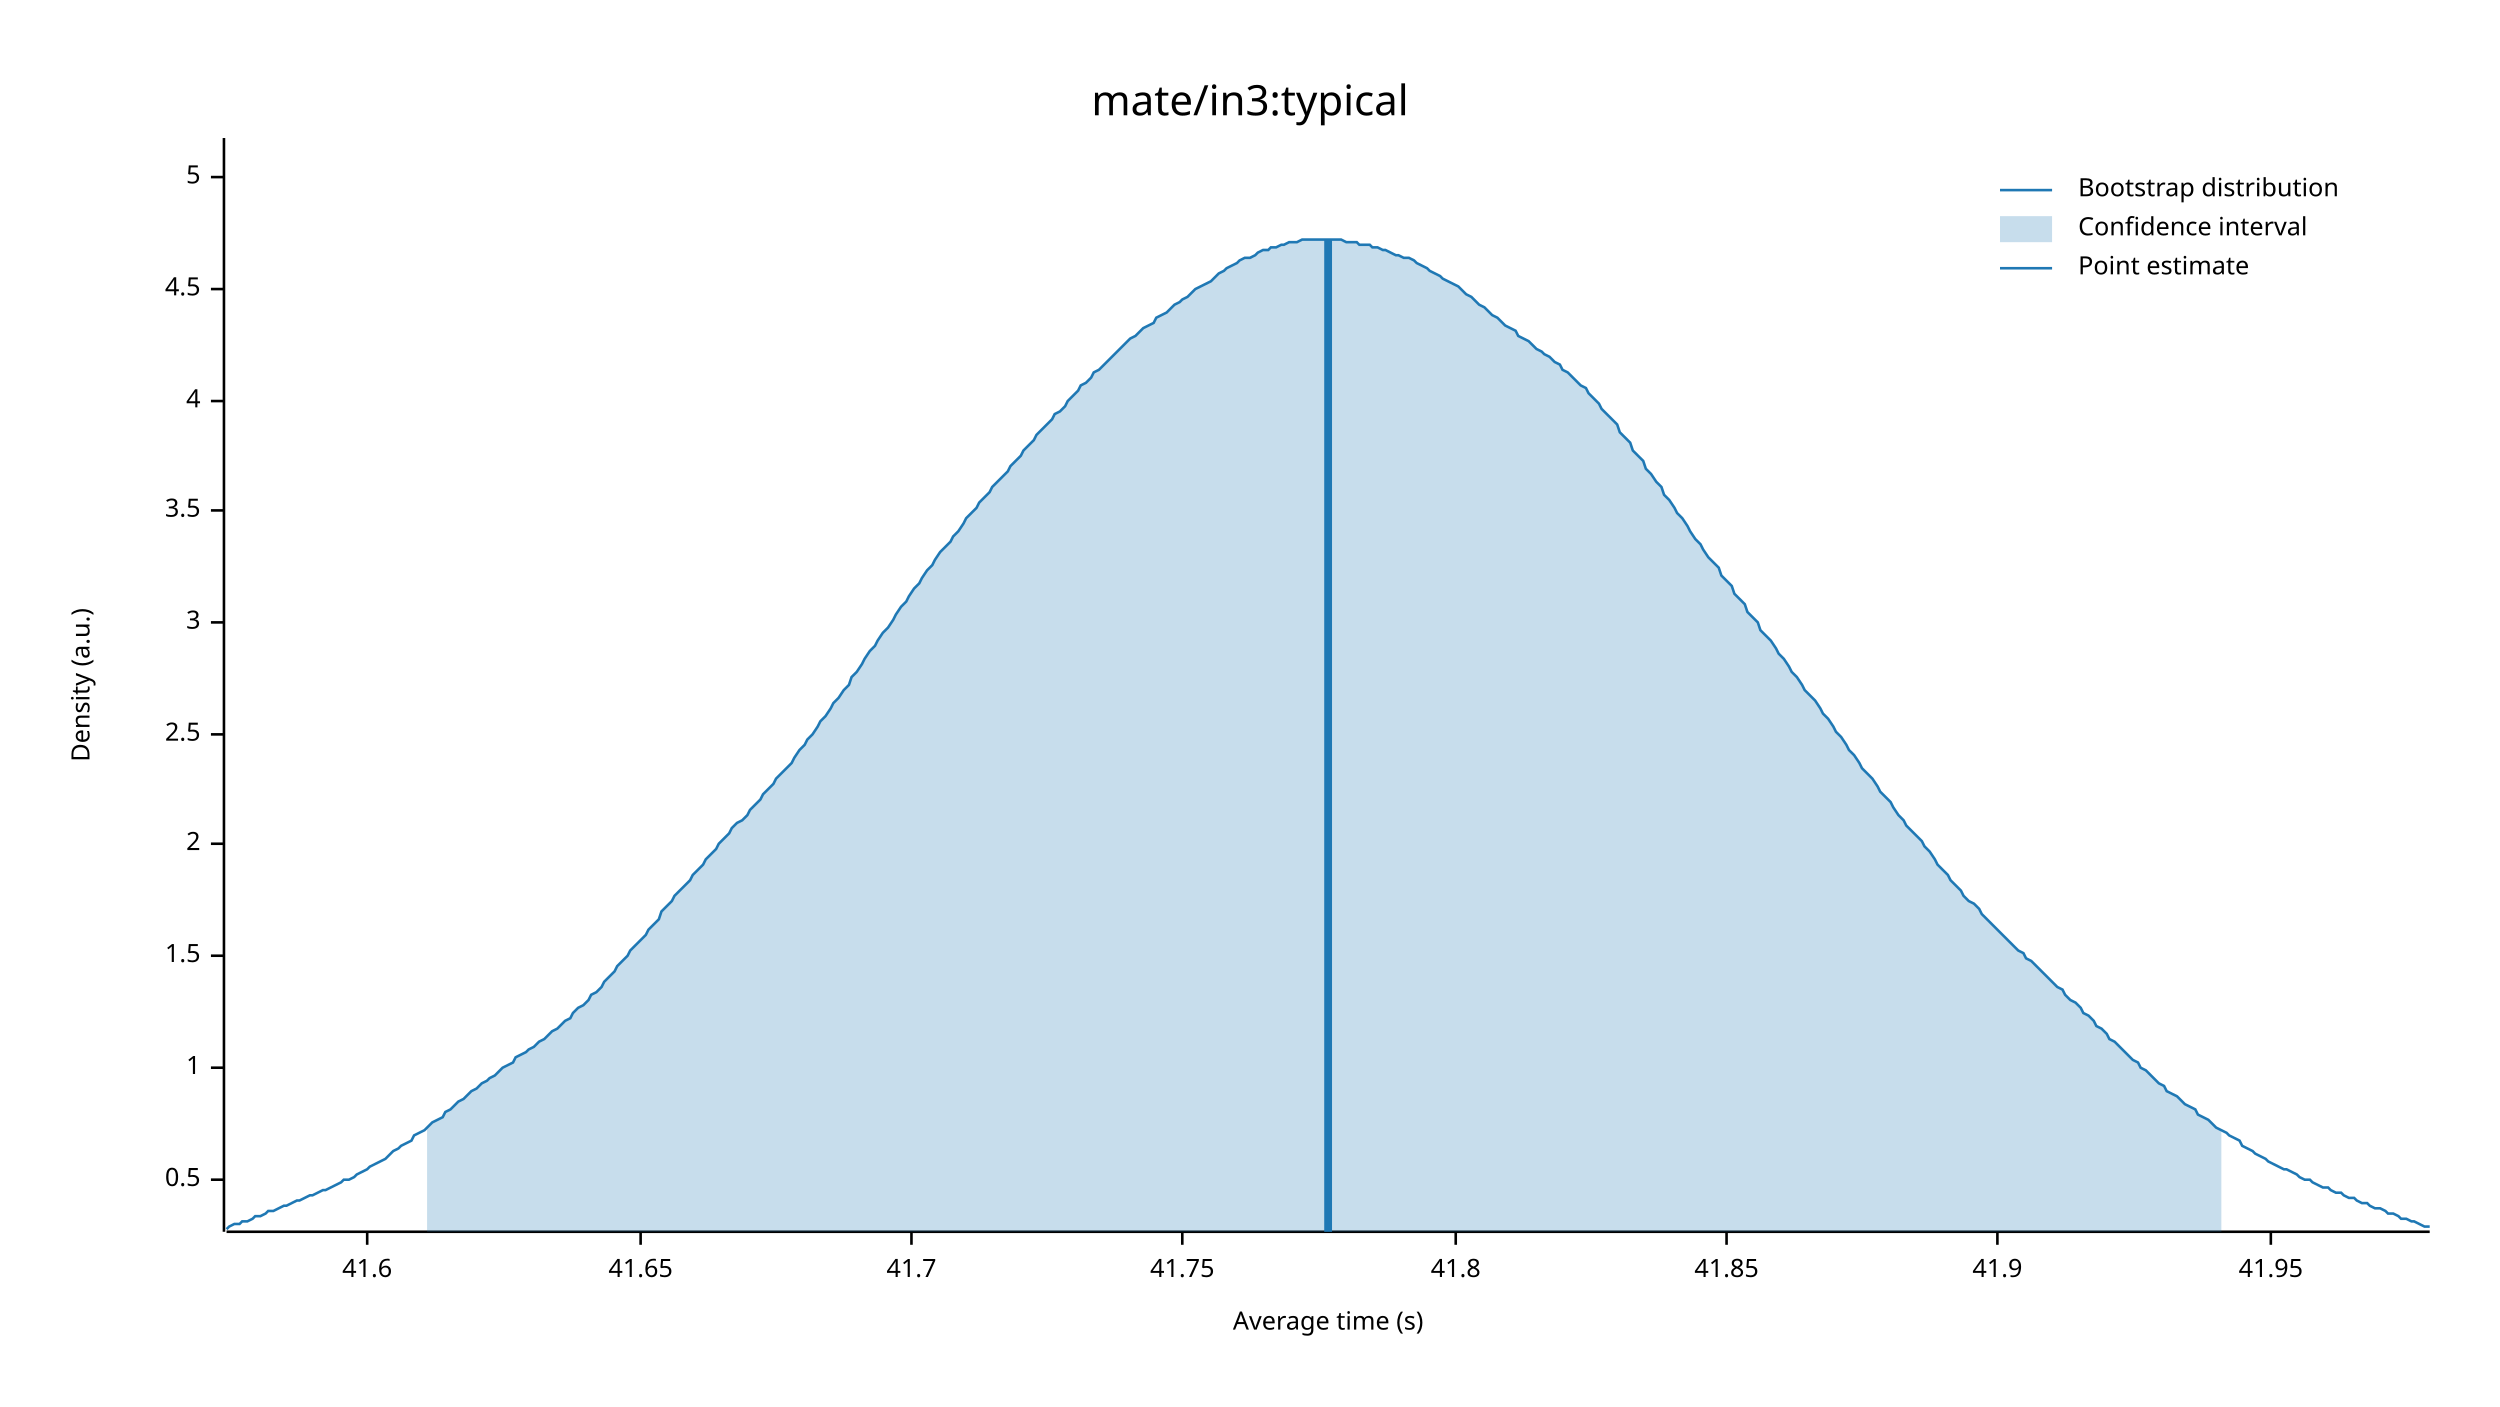
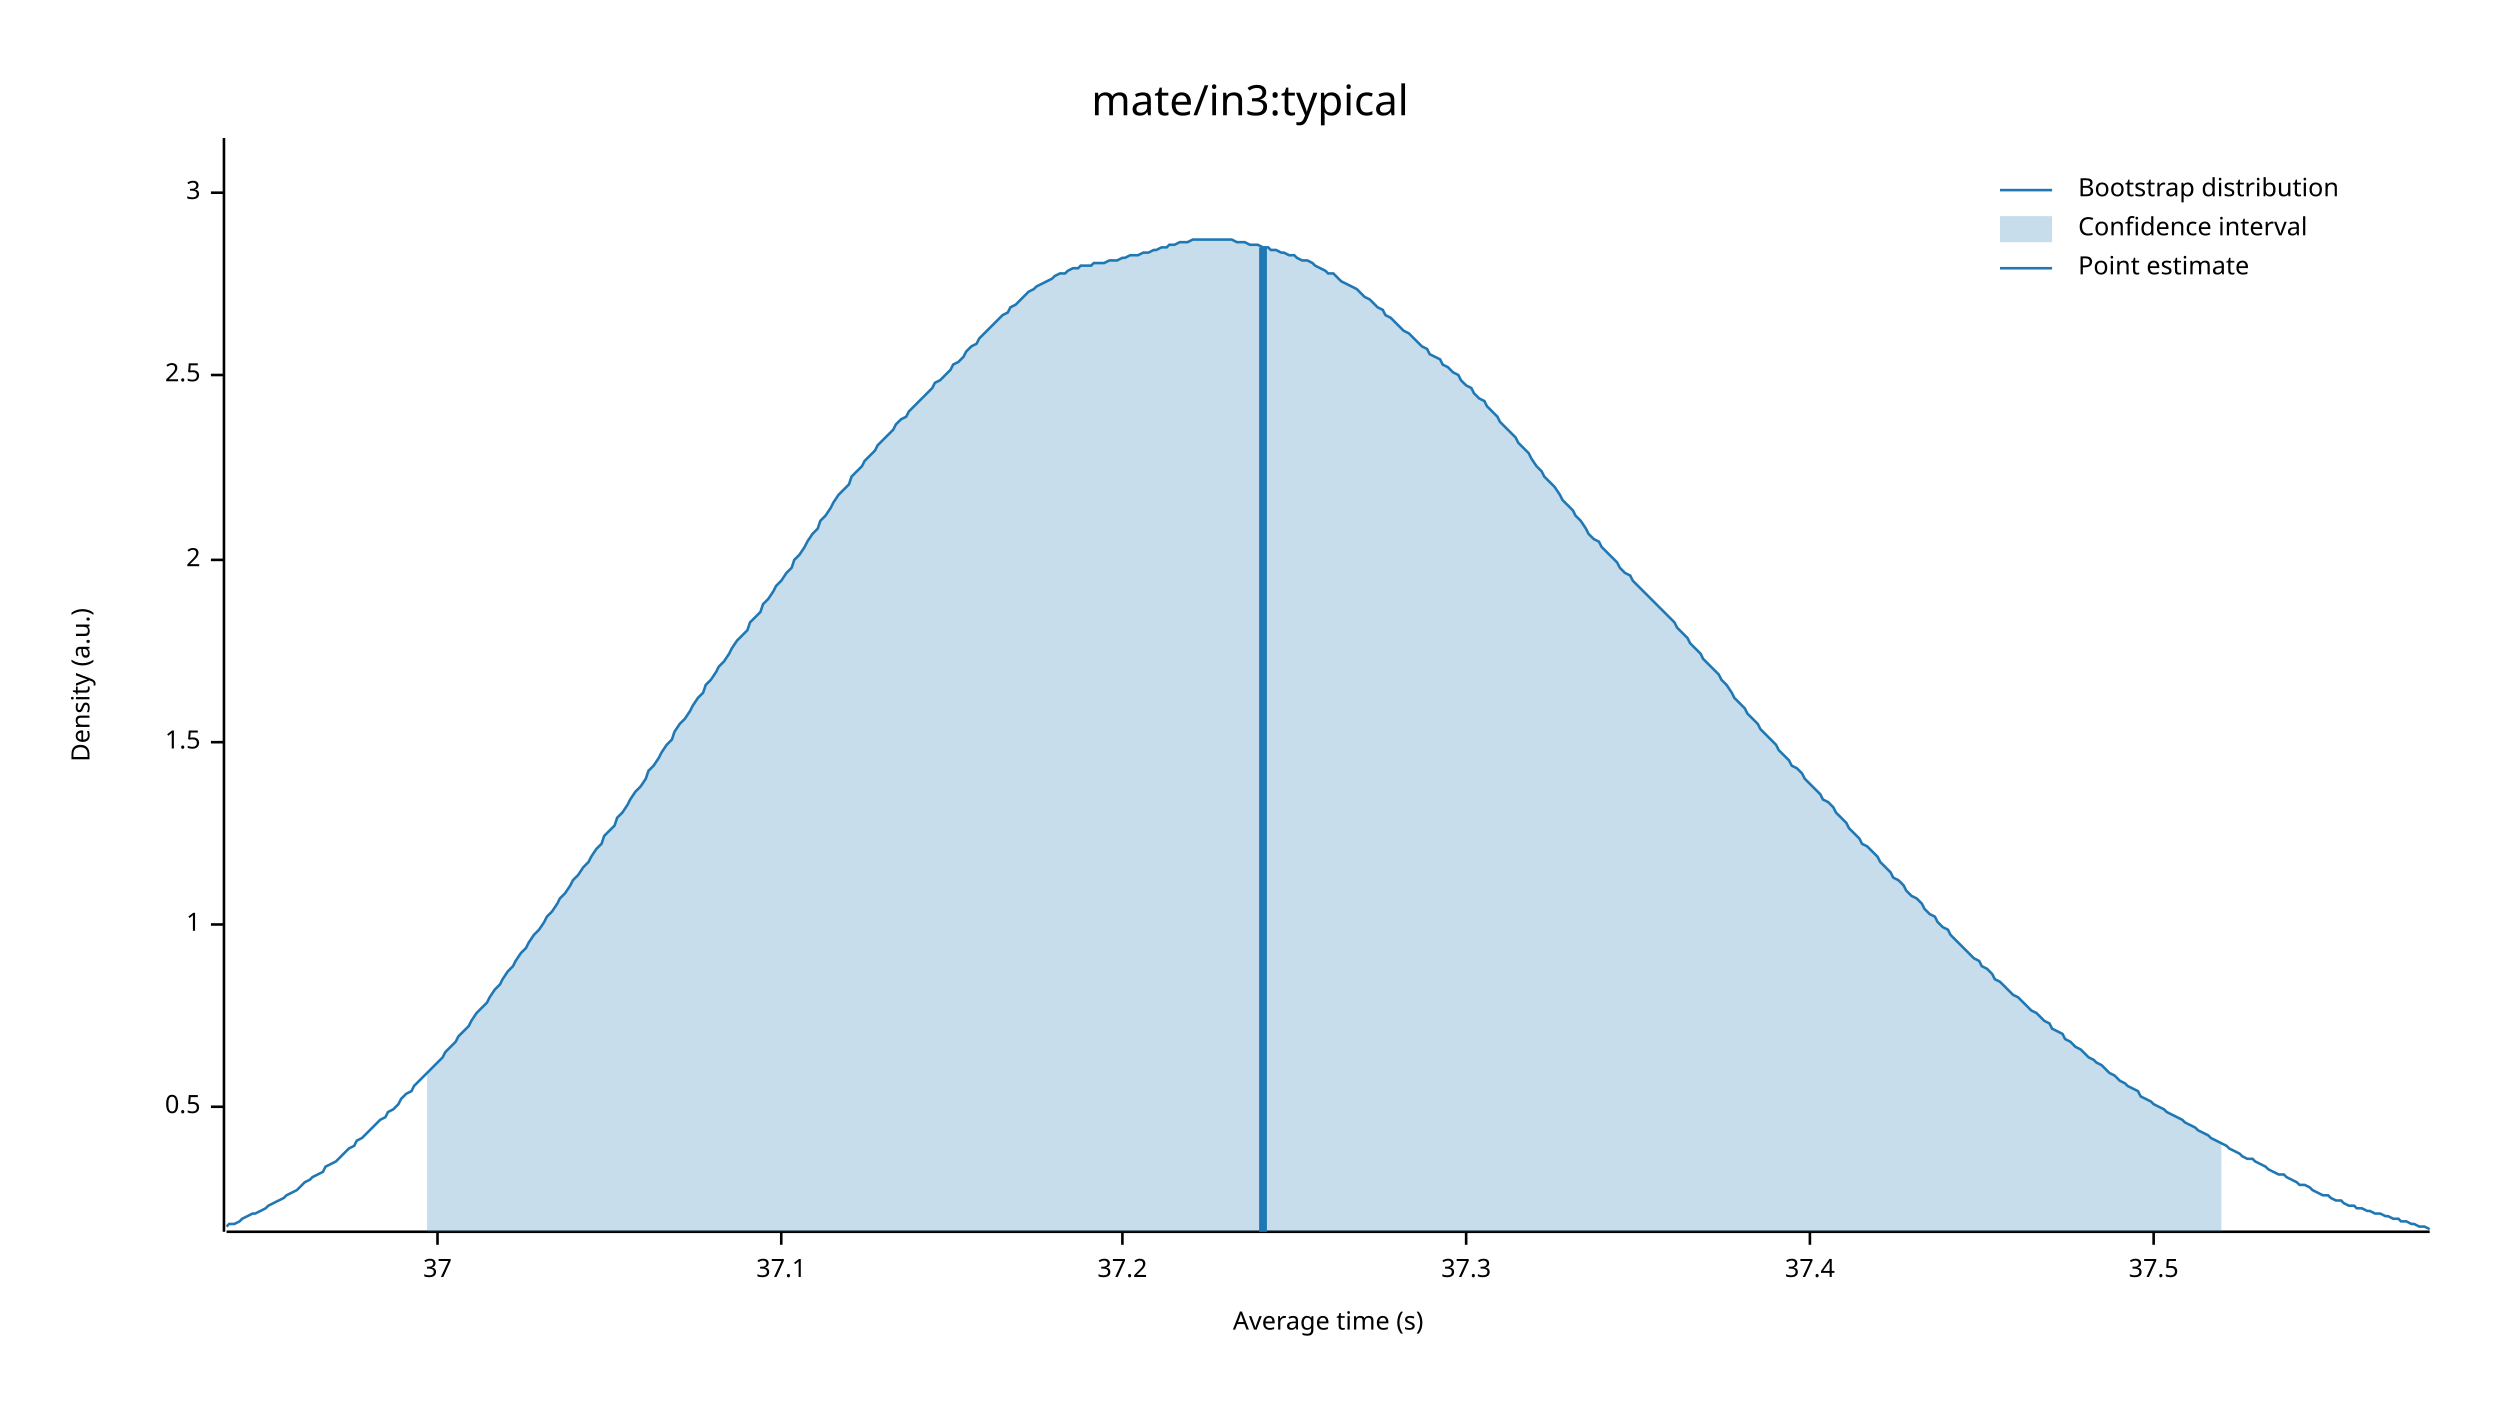
<svg xmlns="http://www.w3.org/2000/svg" width="960" height="540" viewBox="0 0 960 540">
  <text x="480" y="32" dy="0.76em" text-anchor="middle" font-family="sans-serif" font-size="16.129" opacity="1" fill="#000000">
mate/in3:typical
</text>
  <text x="27" y="263" dy="0.76em" text-anchor="middle" font-family="sans-serif" font-size="9.677" opacity="1" fill="#000000" transform="rotate(270, 27, 263)">
Density (a.u.)
</text>
  <text x="510" y="513" dy="-0.5ex" text-anchor="middle" font-family="sans-serif" font-size="9.677" opacity="1" fill="#000000">
Average time (s)
</text>
  <polyline fill="none" opacity="1" stroke="#000000" stroke-width="1" points="86,53 86,473 " />
-   <text x="77" y="453" dy="0.5ex" text-anchor="end" font-family="sans-serif" font-size="9.677" opacity="1" fill="#000000">
+   <text x="77" y="425" dy="0.5ex" text-anchor="end" font-family="sans-serif" font-size="9.677" opacity="1" fill="#000000">
0.5
</text>
-   <polyline fill="none" opacity="1" stroke="#000000" stroke-width="1" points="81,453 86,453 " />
-   <text x="77" y="410" dy="0.5ex" text-anchor="end" font-family="sans-serif" font-size="9.677" opacity="1" fill="#000000">
+   <polyline fill="none" opacity="1" stroke="#000000" stroke-width="1" points="81,425 86,425 " />
+   <text x="77" y="355" dy="0.5ex" text-anchor="end" font-family="sans-serif" font-size="9.677" opacity="1" fill="#000000">
1
</text>
-   <polyline fill="none" opacity="1" stroke="#000000" stroke-width="1" points="81,410 86,410 " />
-   <text x="77" y="367" dy="0.5ex" text-anchor="end" font-family="sans-serif" font-size="9.677" opacity="1" fill="#000000">
+   <polyline fill="none" opacity="1" stroke="#000000" stroke-width="1" points="81,355 86,355 " />
+   <text x="77" y="285" dy="0.5ex" text-anchor="end" font-family="sans-serif" font-size="9.677" opacity="1" fill="#000000">
1.5
</text>
-   <polyline fill="none" opacity="1" stroke="#000000" stroke-width="1" points="81,367 86,367 " />
-   <text x="77" y="324" dy="0.5ex" text-anchor="end" font-family="sans-serif" font-size="9.677" opacity="1" fill="#000000">
+   <polyline fill="none" opacity="1" stroke="#000000" stroke-width="1" points="81,285 86,285 " />
+   <text x="77" y="215" dy="0.5ex" text-anchor="end" font-family="sans-serif" font-size="9.677" opacity="1" fill="#000000">
2
</text>
-   <polyline fill="none" opacity="1" stroke="#000000" stroke-width="1" points="81,324 86,324 " />
-   <text x="77" y="282" dy="0.5ex" text-anchor="end" font-family="sans-serif" font-size="9.677" opacity="1" fill="#000000">
+   <polyline fill="none" opacity="1" stroke="#000000" stroke-width="1" points="81,215 86,215 " />
+   <text x="77" y="144" dy="0.5ex" text-anchor="end" font-family="sans-serif" font-size="9.677" opacity="1" fill="#000000">
2.5
</text>
-   <polyline fill="none" opacity="1" stroke="#000000" stroke-width="1" points="81,282 86,282 " />
-   <text x="77" y="239" dy="0.5ex" text-anchor="end" font-family="sans-serif" font-size="9.677" opacity="1" fill="#000000">
+   <polyline fill="none" opacity="1" stroke="#000000" stroke-width="1" points="81,144 86,144 " />
+   <text x="77" y="74" dy="0.5ex" text-anchor="end" font-family="sans-serif" font-size="9.677" opacity="1" fill="#000000">
3
</text>
-   <polyline fill="none" opacity="1" stroke="#000000" stroke-width="1" points="81,239 86,239 " />
-   <text x="77" y="196" dy="0.5ex" text-anchor="end" font-family="sans-serif" font-size="9.677" opacity="1" fill="#000000">
- 3.5
+   <polyline fill="none" opacity="1" stroke="#000000" stroke-width="1" points="81,74 86,74 " />
+   <polyline fill="none" opacity="1" stroke="#000000" stroke-width="1" points="87,473 933,473 " />
+   <text x="168" y="483" dy="0.76em" text-anchor="middle" font-family="sans-serif" font-size="9.677" opacity="1" fill="#000000">
+ 37
</text>
-   <polyline fill="none" opacity="1" stroke="#000000" stroke-width="1" points="81,196 86,196 " />
-   <text x="77" y="154" dy="0.5ex" text-anchor="end" font-family="sans-serif" font-size="9.677" opacity="1" fill="#000000">
- 4
+   <polyline fill="none" opacity="1" stroke="#000000" stroke-width="1" points="168,473 168,478 " />
+   <text x="300" y="483" dy="0.76em" text-anchor="middle" font-family="sans-serif" font-size="9.677" opacity="1" fill="#000000">
+ 37.1
</text>
-   <polyline fill="none" opacity="1" stroke="#000000" stroke-width="1" points="81,154 86,154 " />
-   <text x="77" y="111" dy="0.5ex" text-anchor="end" font-family="sans-serif" font-size="9.677" opacity="1" fill="#000000">
- 4.5
+   <polyline fill="none" opacity="1" stroke="#000000" stroke-width="1" points="300,473 300,478 " />
+   <text x="431" y="483" dy="0.76em" text-anchor="middle" font-family="sans-serif" font-size="9.677" opacity="1" fill="#000000">
+ 37.2
</text>
-   <polyline fill="none" opacity="1" stroke="#000000" stroke-width="1" points="81,111 86,111 " />
-   <text x="77" y="68" dy="0.5ex" text-anchor="end" font-family="sans-serif" font-size="9.677" opacity="1" fill="#000000">
- 5
+   <polyline fill="none" opacity="1" stroke="#000000" stroke-width="1" points="431,473 431,478 " />
+   <text x="563" y="483" dy="0.76em" text-anchor="middle" font-family="sans-serif" font-size="9.677" opacity="1" fill="#000000">
+ 37.3
</text>
-   <polyline fill="none" opacity="1" stroke="#000000" stroke-width="1" points="81,68 86,68 " />
-   <polyline fill="none" opacity="1" stroke="#000000" stroke-width="1" points="87,473 933,473 " />
-   <text x="141" y="483" dy="0.76em" text-anchor="middle" font-family="sans-serif" font-size="9.677" opacity="1" fill="#000000">
- 41.6
+   <polyline fill="none" opacity="1" stroke="#000000" stroke-width="1" points="563,473 563,478 " />
+   <text x="695" y="483" dy="0.76em" text-anchor="middle" font-family="sans-serif" font-size="9.677" opacity="1" fill="#000000">
+ 37.4
</text>
-   <polyline fill="none" opacity="1" stroke="#000000" stroke-width="1" points="141,473 141,478 " />
-   <text x="246" y="483" dy="0.76em" text-anchor="middle" font-family="sans-serif" font-size="9.677" opacity="1" fill="#000000">
- 41.65
+   <polyline fill="none" opacity="1" stroke="#000000" stroke-width="1" points="695,473 695,478 " />
+   <text x="827" y="483" dy="0.76em" text-anchor="middle" font-family="sans-serif" font-size="9.677" opacity="1" fill="#000000">
+ 37.5
</text>
-   <polyline fill="none" opacity="1" stroke="#000000" stroke-width="1" points="246,473 246,478 " />
-   <text x="350" y="483" dy="0.76em" text-anchor="middle" font-family="sans-serif" font-size="9.677" opacity="1" fill="#000000">
- 41.7
- </text>
-   <polyline fill="none" opacity="1" stroke="#000000" stroke-width="1" points="350,473 350,478 " />
-   <text x="454" y="483" dy="0.76em" text-anchor="middle" font-family="sans-serif" font-size="9.677" opacity="1" fill="#000000">
- 41.75
- </text>
-   <polyline fill="none" opacity="1" stroke="#000000" stroke-width="1" points="454,473 454,478 " />
-   <text x="559" y="483" dy="0.76em" text-anchor="middle" font-family="sans-serif" font-size="9.677" opacity="1" fill="#000000">
- 41.8
- </text>
-   <polyline fill="none" opacity="1" stroke="#000000" stroke-width="1" points="559,473 559,478 " />
-   <text x="663" y="483" dy="0.76em" text-anchor="middle" font-family="sans-serif" font-size="9.677" opacity="1" fill="#000000">
- 41.85
- </text>
-   <polyline fill="none" opacity="1" stroke="#000000" stroke-width="1" points="663,473 663,478 " />
-   <text x="767" y="483" dy="0.76em" text-anchor="middle" font-family="sans-serif" font-size="9.677" opacity="1" fill="#000000">
- 41.9
- </text>
-   <polyline fill="none" opacity="1" stroke="#000000" stroke-width="1" points="767,473 767,478 " />
-   <text x="872" y="483" dy="0.76em" text-anchor="middle" font-family="sans-serif" font-size="9.677" opacity="1" fill="#000000">
- 41.95
- </text>
-   <polyline fill="none" opacity="1" stroke="#000000" stroke-width="1" points="872,473 872,478 " />
-   <polyline fill="none" opacity="1" stroke="#1F78B4" stroke-width="1" points="87,472 88,471 90,470 92,470 93,469 95,469 97,468 98,467 100,467 102,466 103,465 105,465 107,464 109,463 110,463 112,462 114,461 115,461 117,460 119,459 120,459 122,458 124,457 125,457 127,456 129,455 131,454 132,453 134,453 136,452 137,451 139,450 141,449 142,448 144,447 146,446 148,445 149,444 151,442 153,441 154,440 156,439 158,438 159,436 161,435 163,434 164,433 166,431 168,430 170,429 171,427 173,426 175,424 176,423 178,422 180,420 181,419 183,418 185,416 187,415 188,414 190,413 192,411 193,410 195,409 197,408 198,406 200,405 202,404 203,403 205,402 207,400 209,399 210,398 212,396 214,395 215,394 217,392 219,391 220,389 222,387 224,386 226,384 227,382 229,381 231,379 232,377 234,375 236,373 237,371 239,369 241,367 242,365 244,363 246,361 248,359 249,357 251,355 253,353 254,350 256,348 258,346 259,344 261,342 263,340 265,338 266,336 268,334 270,332 271,330 273,328 275,326 276,324 278,322 280,320 281,318 283,316 285,315 287,313 288,311 290,309 292,307 293,305 295,303 297,301 298,299 300,297 302,295 304,293 305,291 307,288 309,286 310,284 312,282 314,279 315,277 317,275 319,272 320,270 322,268 324,265 326,263 327,260 329,258 331,255 332,253 334,250 336,248 337,246 339,243 341,241 343,238 344,236 346,233 348,231 349,229 351,226 353,224 354,222 356,219 358,217 359,215 361,212 363,210 365,208 366,206 368,204 370,201 371,199 373,197 375,195 376,193 378,191 380,189 381,187 383,185 385,183 387,181 388,179 390,177 392,175 393,173 395,171 397,169 398,167 400,165 402,163 404,161 405,159 407,158 409,156 410,154 412,152 414,150 415,148 417,147 419,145 420,143 422,142 424,140 426,138 427,137 429,135 431,133 432,132 434,130 436,129 437,128 439,126 441,125 443,124 444,122 446,121 448,120 449,119 451,117 453,116 454,115 456,114 458,112 459,111 461,110 463,109 465,108 466,107 468,105 470,104 471,103 473,102 475,101 476,100 478,99 480,99 482,98 483,97 485,96 487,96 488,95 490,95 492,94 493,94 495,93 497,93 498,93 500,92 502,92 504,92 505,92 507,92 509,92 510,92 512,92 514,92 515,92 517,93 519,93 521,93 522,94 524,94 526,94 527,95 529,95 531,96 532,96 534,97 536,98 537,98 539,99 541,99 543,100 544,101 546,102 548,103 549,104 551,105 553,106 554,107 556,108 558,109 560,110 561,111 563,113 565,114 566,115 568,117 570,118 571,119 573,121 575,122 576,123 578,125 580,126 582,127 583,129 585,130 587,131 588,132 590,134 592,135 593,136 595,137 597,139 599,140 600,142 602,143 604,145 605,146 607,148 609,149 610,151 612,153 614,155 615,157 617,159 619,161 621,163 622,166 624,168 626,170 627,173 629,175 631,177 632,180 634,182 636,185 638,187 639,190 641,192 643,195 644,197 646,199 648,202 649,204 651,207 653,209 654,211 656,214 658,216 660,218 661,221 663,223 665,225 666,228 668,230 670,232 671,235 673,237 675,239 676,242 678,244 680,246 682,249 683,251 685,253 687,256 688,258 690,260 692,263 693,265 695,267 697,269 699,272 700,274 702,276 704,279 705,281 707,283 709,286 710,288 712,290 714,293 715,295 717,297 719,299 721,302 722,304 724,306 726,308 727,310 729,313 731,315 732,317 734,319 736,321 738,323 739,325 741,327 743,330 744,332 746,334 748,336 749,338 751,340 753,342 754,344 756,346 758,347 760,349 761,351 763,353 765,355 766,356 768,358 770,360 771,361 773,363 775,365 777,366 778,368 780,369 782,371 783,372 785,374 787,376 788,377 790,379 792,380 793,382 795,384 797,385 799,387 800,389 802,390 804,392 805,394 807,395 809,397 810,399 812,400 814,402 816,404 817,405 819,407 821,408 822,410 824,411 826,413 827,414 829,416 831,417 832,419 834,420 836,421 838,423 839,424 841,425 843,426 844,428 846,429 848,430 849,431 851,433 853,434 855,435 856,436 858,437 860,438 861,440 863,441 865,442 866,443 868,444 870,445 871,446 873,447 875,448 877,449 878,449 880,450 882,451 883,452 885,453 887,453 888,454 890,455 892,456 894,456 895,457 897,458 899,458 900,459 902,460 904,460 905,461 907,462 909,462 910,463 912,464 914,464 916,465 917,466 919,466 921,467 922,468 924,468 926,469 927,469 929,470 931,471 933,471 " />
-   <polygon opacity="0.25" fill="#1F78B4" points="164,433 166,431 168,430 170,429 171,427 173,426 175,424 176,423 178,422 180,420 181,419 183,418 185,416 187,415 188,414 190,413 192,411 193,410 195,409 197,408 198,406 200,405 202,404 203,403 205,402 207,400 209,399 210,398 212,396 214,395 215,394 217,392 219,391 220,389 222,387 224,386 226,384 227,382 229,381 231,379 232,377 234,375 236,373 237,371 239,369 241,367 242,365 244,363 246,361 248,359 249,357 251,355 253,353 254,350 256,348 258,346 259,344 261,342 263,340 265,338 266,336 268,334 270,332 271,330 273,328 275,326 276,324 278,322 280,320 281,318 283,316 285,315 287,313 288,311 290,309 292,307 293,305 295,303 297,301 298,299 300,297 302,295 304,293 305,291 307,288 309,286 310,284 312,282 314,279 315,277 317,275 319,272 320,270 322,268 324,265 326,263 327,260 329,258 331,255 332,253 334,250 336,248 337,246 339,243 341,241 343,238 344,236 346,233 348,231 349,229 351,226 353,224 354,222 356,219 358,217 359,215 361,212 363,210 365,208 366,206 368,204 370,201 371,199 373,197 375,195 376,193 378,191 380,189 381,187 383,185 385,183 387,181 388,179 390,177 392,175 393,173 395,171 397,169 398,167 400,165 402,163 404,161 405,159 407,158 409,156 410,154 412,152 414,150 415,148 417,147 419,145 420,143 422,142 424,140 426,138 427,137 429,135 431,133 432,132 434,130 436,129 437,128 439,126 441,125 443,124 444,122 446,121 448,120 449,119 451,117 453,116 454,115 456,114 458,112 459,111 461,110 463,109 465,108 466,107 468,105 470,104 471,103 473,102 475,101 476,100 478,99 480,99 482,98 483,97 485,96 487,96 488,95 490,95 492,94 493,94 495,93 497,93 498,93 500,92 502,92 504,92 505,92 507,92 509,92 510,92 512,92 514,92 515,92 517,93 519,93 521,93 522,94 524,94 526,94 527,95 529,95 531,96 532,96 534,97 536,98 537,98 539,99 541,99 543,100 544,101 546,102 548,103 549,104 551,105 553,106 554,107 556,108 558,109 560,110 561,111 563,113 565,114 566,115 568,117 570,118 571,119 573,121 575,122 576,123 578,125 580,126 582,127 583,129 585,130 587,131 588,132 590,134 592,135 593,136 595,137 597,139 599,140 600,142 602,143 604,145 605,146 607,148 609,149 610,151 612,153 614,155 615,157 617,159 619,161 621,163 622,166 624,168 626,170 627,173 629,175 631,177 632,180 634,182 636,185 638,187 639,190 641,192 643,195 644,197 646,199 648,202 649,204 651,207 653,209 654,211 656,214 658,216 660,218 661,221 663,223 665,225 666,228 668,230 670,232 671,235 673,237 675,239 676,242 678,244 680,246 682,249 683,251 685,253 687,256 688,258 690,260 692,263 693,265 695,267 697,269 699,272 700,274 702,276 704,279 705,281 707,283 709,286 710,288 712,290 714,293 715,295 717,297 719,299 721,302 722,304 724,306 726,308 727,310 729,313 731,315 732,317 734,319 736,321 738,323 739,325 741,327 743,330 744,332 746,334 748,336 749,338 751,340 753,342 754,344 756,346 758,347 760,349 761,351 763,353 765,355 766,356 768,358 770,360 771,361 773,363 775,365 777,366 778,368 780,369 782,371 783,372 785,374 787,376 788,377 790,379 792,380 793,382 795,384 797,385 799,387 800,389 802,390 804,392 805,394 807,395 809,397 810,399 812,400 814,402 816,404 817,405 819,407 821,408 822,410 824,411 826,413 827,414 829,416 831,417 832,419 834,420 836,421 838,423 839,424 841,425 843,426 844,428 846,429 848,430 849,431 851,433 853,434 853,473 164,473 " />
-   <polyline fill="none" opacity="1" stroke="#1F78B4" stroke-width="3" points="510,473 510,92 " />
+   <polyline fill="none" opacity="1" stroke="#000000" stroke-width="1" points="827,473 827,478 " />
+   <polyline fill="none" opacity="1" stroke="#1F78B4" stroke-width="1" points="87,471 88,470 90,470 92,469 93,468 95,467 97,466 98,466 100,465 102,464 103,463 105,462 107,461 109,460 110,459 112,458 114,457 115,456 117,454 119,453 120,452 122,451 124,450 125,448 127,447 129,446 131,444 132,443 134,441 136,440 137,438 139,437 141,435 142,434 144,432 146,430 148,429 149,427 151,426 153,424 154,422 156,420 158,419 159,417 161,415 163,413 164,412 166,410 168,408 170,406 171,404 173,402 175,400 176,398 178,396 180,394 181,392 183,389 185,387 187,385 188,383 190,380 192,378 193,376 195,373 197,371 198,369 200,366 202,364 203,362 205,359 207,357 209,354 210,352 212,350 214,347 215,345 217,343 219,340 220,338 222,336 224,333 226,331 227,329 229,326 231,324 232,321 234,319 236,317 237,314 239,312 241,309 242,307 244,304 246,302 248,299 249,296 251,294 253,291 254,289 256,286 258,284 259,281 261,278 263,276 265,273 266,271 268,268 270,266 271,263 273,261 275,258 276,256 278,254 280,251 281,249 283,246 285,244 287,242 288,239 290,237 292,235 293,232 295,230 297,227 298,225 300,223 302,220 304,218 305,215 307,213 309,210 310,208 312,205 314,203 315,200 317,198 319,195 320,193 322,190 324,188 326,186 327,183 329,181 331,179 332,177 334,175 336,173 337,171 339,169 341,167 343,165 344,163 346,161 348,160 349,158 351,156 353,154 354,153 356,151 358,149 359,147 361,146 363,144 365,142 366,140 368,139 370,137 371,135 373,133 375,132 376,130 378,128 380,126 381,125 383,123 385,121 387,120 388,118 390,117 392,115 393,114 395,112 397,111 398,110 400,109 402,108 404,107 405,106 407,105 409,105 410,104 412,103 414,103 415,102 417,102 419,102 420,101 422,101 424,101 426,100 427,100 429,100 431,99 432,99 434,98 436,98 437,98 439,97 441,97 443,96 444,96 446,95 448,95 449,94 451,94 453,93 454,93 456,93 458,92 459,92 461,92 463,92 465,92 466,92 468,92 470,92 471,92 473,92 475,93 476,93 478,93 480,94 482,94 483,94 485,95 487,95 488,96 490,96 492,97 493,97 495,98 497,98 498,99 500,100 502,100 504,101 505,102 507,103 509,104 510,105 512,105 514,107 515,108 517,109 519,110 521,111 522,112 524,114 526,115 527,116 529,118 531,119 532,121 534,122 536,124 537,125 539,127 541,128 543,130 544,131 546,133 548,134 549,136 551,137 553,138 554,140 556,141 558,143 560,144 561,146 563,148 565,149 566,151 568,153 570,154 571,156 573,158 575,160 576,162 578,164 580,166 582,168 583,170 585,172 587,174 588,176 590,179 592,181 593,183 595,185 597,187 599,190 600,192 602,194 604,196 605,198 607,200 609,203 610,205 612,207 614,208 615,210 617,212 619,214 621,216 622,218 624,220 626,221 627,223 629,225 631,227 632,228 634,230 636,232 638,234 639,235 641,237 643,239 644,241 646,243 648,245 649,247 651,249 653,251 654,253 656,255 658,257 660,259 661,261 663,263 665,266 666,268 668,270 670,272 671,274 673,276 675,278 676,280 678,282 680,284 682,286 683,288 685,290 687,292 688,294 690,295 692,297 693,299 695,301 697,303 699,305 700,307 702,308 704,310 705,312 707,314 709,316 710,318 712,320 714,322 715,324 717,325 719,327 721,329 722,331 724,333 726,335 727,337 729,338 731,340 732,342 734,344 736,345 738,347 739,349 741,351 743,352 744,354 746,356 748,357 749,359 751,361 753,363 754,364 756,366 758,368 760,369 761,371 763,372 765,374 766,376 768,377 770,379 771,380 773,382 775,383 777,385 778,386 780,388 782,389 783,390 785,392 787,393 788,395 790,396 792,397 793,399 795,400 797,402 799,403 800,404 802,406 804,407 805,408 807,409 809,411 810,412 812,413 814,415 816,416 817,417 819,418 821,419 822,421 824,422 826,423 827,424 829,425 831,426 832,427 834,428 836,429 838,430 839,431 841,432 843,433 844,434 846,435 848,436 849,437 851,438 853,439 855,440 856,441 858,442 860,443 861,444 863,445 865,445 866,446 868,447 870,448 871,449 873,450 875,451 877,451 878,452 880,453 882,454 883,455 885,455 887,456 888,457 890,458 892,459 894,459 895,460 897,461 899,461 900,462 902,463 904,463 905,464 907,464 909,465 910,465 912,466 914,466 916,467 917,467 919,468 921,468 922,469 924,469 926,470 927,470 929,471 931,471 933,472 " />
+   <polygon opacity="0.25" fill="#1F78B4" points="164,412 166,410 168,408 170,406 171,404 173,402 175,400 176,398 178,396 180,394 181,392 183,389 185,387 187,385 188,383 190,380 192,378 193,376 195,373 197,371 198,369 200,366 202,364 203,362 205,359 207,357 209,354 210,352 212,350 214,347 215,345 217,343 219,340 220,338 222,336 224,333 226,331 227,329 229,326 231,324 232,321 234,319 236,317 237,314 239,312 241,309 242,307 244,304 246,302 248,299 249,296 251,294 253,291 254,289 256,286 258,284 259,281 261,278 263,276 265,273 266,271 268,268 270,266 271,263 273,261 275,258 276,256 278,254 280,251 281,249 283,246 285,244 287,242 288,239 290,237 292,235 293,232 295,230 297,227 298,225 300,223 302,220 304,218 305,215 307,213 309,210 310,208 312,205 314,203 315,200 317,198 319,195 320,193 322,190 324,188 326,186 327,183 329,181 331,179 332,177 334,175 336,173 337,171 339,169 341,167 343,165 344,163 346,161 348,160 349,158 351,156 353,154 354,153 356,151 358,149 359,147 361,146 363,144 365,142 366,140 368,139 370,137 371,135 373,133 375,132 376,130 378,128 380,126 381,125 383,123 385,121 387,120 388,118 390,117 392,115 393,114 395,112 397,111 398,110 400,109 402,108 404,107 405,106 407,105 409,105 410,104 412,103 414,103 415,102 417,102 419,102 420,101 422,101 424,101 426,100 427,100 429,100 431,99 432,99 434,98 436,98 437,98 439,97 441,97 443,96 444,96 446,95 448,95 449,94 451,94 453,93 454,93 456,93 458,92 459,92 461,92 463,92 465,92 466,92 468,92 470,92 471,92 473,92 475,93 476,93 478,93 480,94 482,94 483,94 485,95 487,95 488,96 490,96 492,97 493,97 495,98 497,98 498,99 500,100 502,100 504,101 505,102 507,103 509,104 510,105 512,105 514,107 515,108 517,109 519,110 521,111 522,112 524,114 526,115 527,116 529,118 531,119 532,121 534,122 536,124 537,125 539,127 541,128 543,130 544,131 546,133 548,134 549,136 551,137 553,138 554,140 556,141 558,143 560,144 561,146 563,148 565,149 566,151 568,153 570,154 571,156 573,158 575,160 576,162 578,164 580,166 582,168 583,170 585,172 587,174 588,176 590,179 592,181 593,183 595,185 597,187 599,190 600,192 602,194 604,196 605,198 607,200 609,203 610,205 612,207 614,208 615,210 617,212 619,214 621,216 622,218 624,220 626,221 627,223 629,225 631,227 632,228 634,230 636,232 638,234 639,235 641,237 643,239 644,241 646,243 648,245 649,247 651,249 653,251 654,253 656,255 658,257 660,259 661,261 663,263 665,266 666,268 668,270 670,272 671,274 673,276 675,278 676,280 678,282 680,284 682,286 683,288 685,290 687,292 688,294 690,295 692,297 693,299 695,301 697,303 699,305 700,307 702,308 704,310 705,312 707,314 709,316 710,318 712,320 714,322 715,324 717,325 719,327 721,329 722,331 724,333 726,335 727,337 729,338 731,340 732,342 734,344 736,345 738,347 739,349 741,351 743,352 744,354 746,356 748,357 749,359 751,361 753,363 754,364 756,366 758,368 760,369 761,371 763,372 765,374 766,376 768,377 770,379 771,380 773,382 775,383 777,385 778,386 780,388 782,389 783,390 785,392 787,393 788,395 790,396 792,397 793,399 795,400 797,402 799,403 800,404 802,406 804,407 805,408 807,409 809,411 810,412 812,413 814,415 816,416 817,417 819,418 821,419 822,421 824,422 826,423 827,424 829,425 831,426 832,427 834,428 836,429 838,430 839,431 841,432 843,433 844,434 846,435 848,436 849,437 851,438 853,439 853,473 164,473 " />
+   <polyline fill="none" opacity="1" stroke="#1F78B4" stroke-width="3" points="485,473 485,95 " />
  <text x="798" y="68" dy="0.76em" text-anchor="start" font-family="sans-serif" font-size="9.677" opacity="1" fill="#000000">
Bootstrap distribution
</text>
  <text x="798" y="83" dy="0.76em" text-anchor="start" font-family="sans-serif" font-size="9.677" opacity="1" fill="#000000">
Confidence interval
</text>
  <text x="798" y="98" dy="0.76em" text-anchor="start" font-family="sans-serif" font-size="9.677" opacity="1" fill="#000000">
Point estimate
</text>
  <polyline fill="none" opacity="1" stroke="#1F78B4" stroke-width="1" points="768,73 788,73 " />
  <rect x="768" y="83" width="20" height="10" opacity="0.25" fill="#1F78B4" stroke="none" />
  <polyline fill="none" opacity="1" stroke="#1F78B4" stroke-width="1" points="768,103 788,103 " />
</svg>
